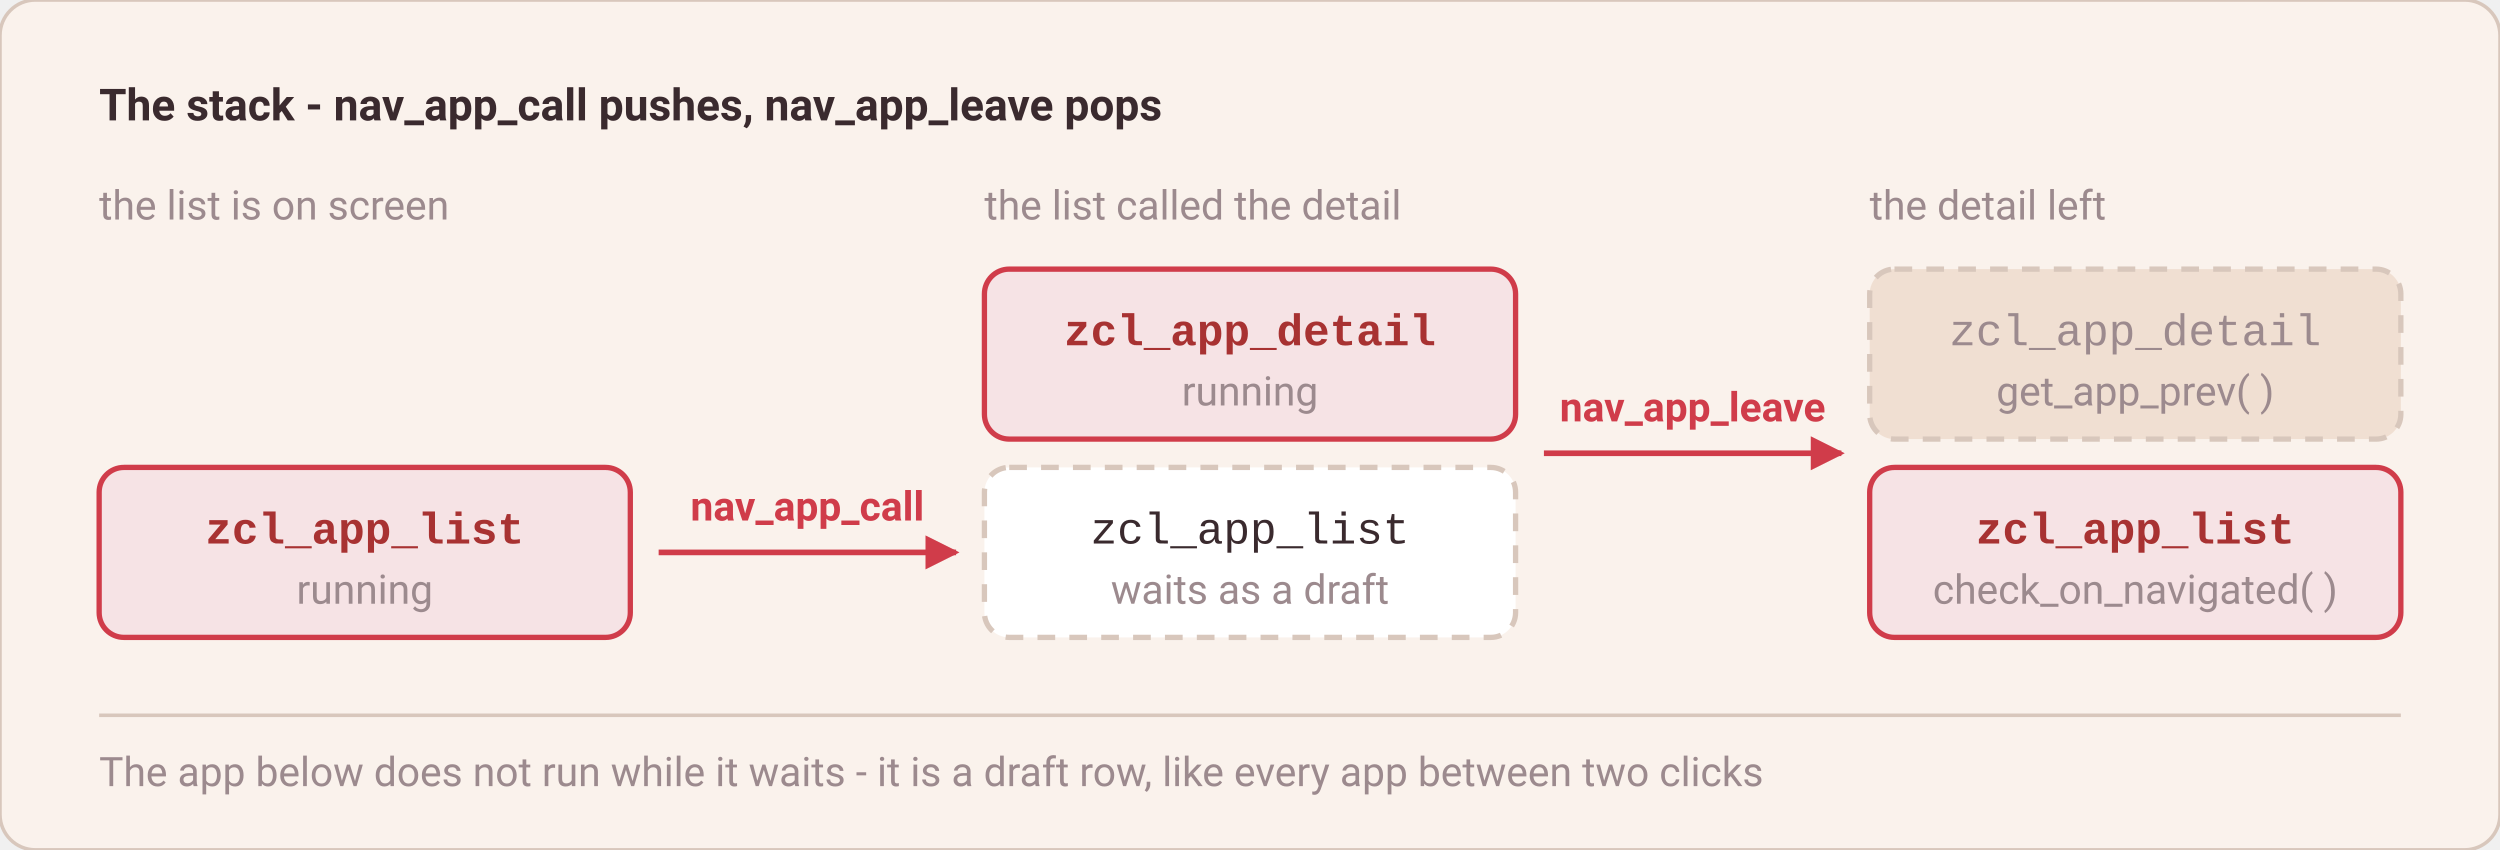
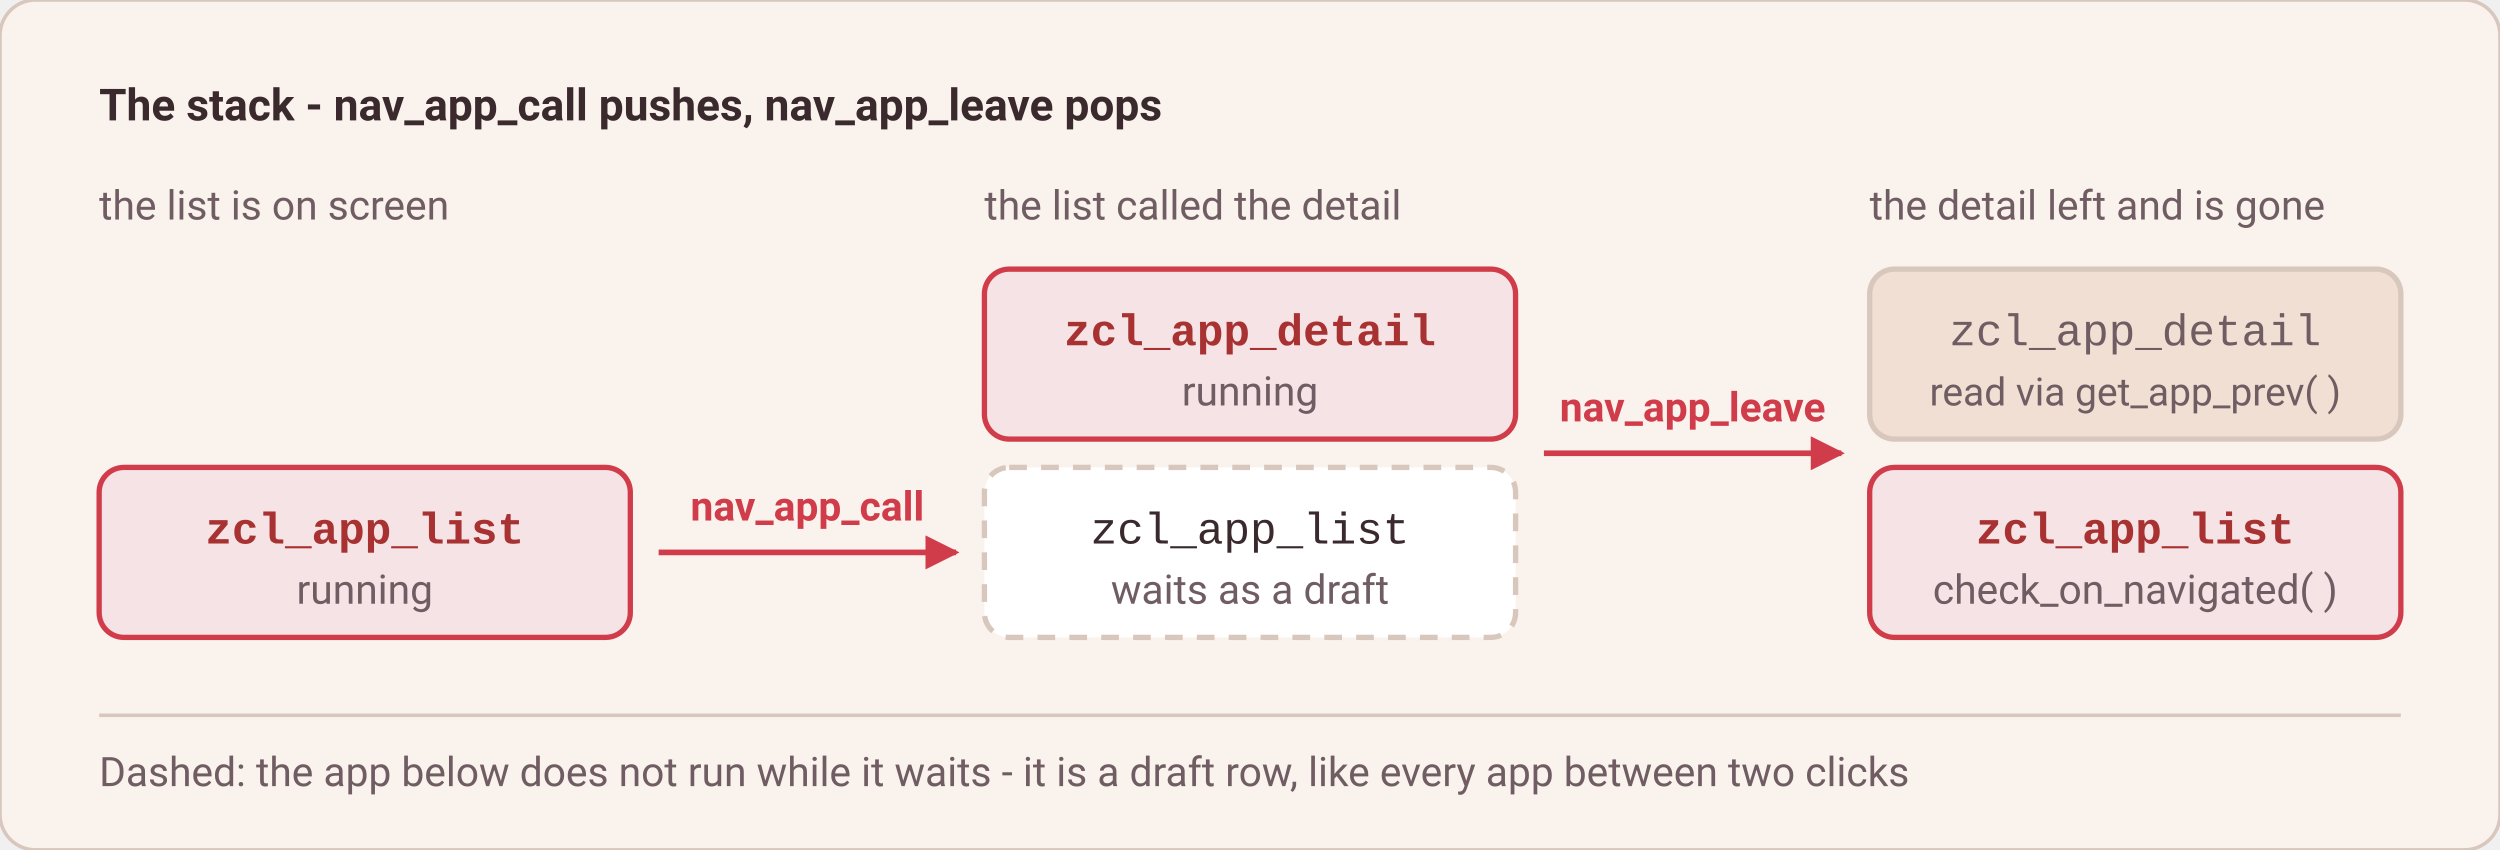
<svg xmlns="http://www.w3.org/2000/svg" viewBox="0 0 706 240" width="706" height="240" role="img">
-   <style data-dark="">@media (prefers-color-scheme:dark){[fill="#FAF2EC"]{fill:#172033}[fill="#F0DFD2"]{fill:#1e2940}[fill="#FFFFFF"]{fill:#0f1522}[fill="#3A2A2E"]{fill:#f1f4f9}[fill="#9C8A8E"]{fill:#9aa4b5}[fill="#F6E3E5"]{fill:#3a1d22}[fill="#D03C4A"]{fill:#f0606d}[fill="#A83232"]{fill:#ff8a95}[stroke="#D8C7BC"]{stroke:#34405a}[stroke="#9C8A8E"]{stroke:#6b778c}[stroke="#D03C4A"]{stroke:#f0606d}}</style>
+   <style data-dark="">@media (prefers-color-scheme:dark){[fill="#FAF2EC"]{fill:#172033}[fill="#F0DFD2"]{fill:#1e2940}[fill="#FFFFFF"]{fill:#0f1522}[fill="#3A2A2E"]{fill:#f1f4f9}[fill="#6F5D63"]{fill:#9aa4b5}[fill="#F6E3E5"]{fill:#3a1d22}[fill="#D03C4A"]{fill:#f0606d}[fill="#A83232"]{fill:#ff8a95}[stroke="#D8C7BC"]{stroke:#34405a}[stroke="#9C8A8E"]{stroke:#6b778c}[stroke="#D03C4A"]{stroke:#f0606d}}</style>
  <defs>
    <marker id="am" viewBox="0 0 10 10" refX="9" refY="5" markerWidth="6" markerHeight="6" orient="auto">
-       <path d="M0 0 L10 5 L0 10 z" fill="#9C8A8E" />
+       <path d="M0 0 L10 5 L0 10 z" fill="#6F5D63" />
    </marker>
    <marker id="ar" viewBox="0 0 10 10" refX="9" refY="5" markerWidth="6" markerHeight="6" orient="auto">
      <path d="M0 0 L10 5 L0 10 z" fill="#D03C4A" />
    </marker>
  </defs>
  <rect width="706" height="240" rx="10" fill="#FAF2EC" stroke="#D8C7BC" />
  <text x="28" y="34" font-family="-apple-system,BlinkMacSystemFont,'Segoe UI',Roboto,'Helvetica Neue',Arial,sans-serif" font-size="12.5" fill="#3A2A2E" font-weight="700" text-anchor="start">The stack - nav_app_call pushes, nav_app_leave pops</text>
-   <text x="28" y="62" font-family="-apple-system,BlinkMacSystemFont,'Segoe UI',Roboto,'Helvetica Neue',Arial,sans-serif" font-size="11.5" fill="#9C8A8E" font-weight="400" text-anchor="start">the list is on screen</text>
-   <text x="278" y="62" font-family="-apple-system,BlinkMacSystemFont,'Segoe UI',Roboto,'Helvetica Neue',Arial,sans-serif" font-size="11.5" fill="#9C8A8E" font-weight="400" text-anchor="start">the list called the detail</text>
-   <text x="528" y="62" font-family="-apple-system,BlinkMacSystemFont,'Segoe UI',Roboto,'Helvetica Neue',Arial,sans-serif" font-size="11.5" fill="#9C8A8E" font-weight="400" text-anchor="start">the detail left</text>
+   <text x="28" y="62" font-family="-apple-system,BlinkMacSystemFont,'Segoe UI',Roboto,'Helvetica Neue',Arial,sans-serif" font-size="11.5" fill="#6F5D63" font-weight="400" text-anchor="start">the list is on screen</text>
+   <text x="278" y="62" font-family="-apple-system,BlinkMacSystemFont,'Segoe UI',Roboto,'Helvetica Neue',Arial,sans-serif" font-size="11.5" fill="#6F5D63" font-weight="400" text-anchor="start">the list called the detail</text>
+   <text x="528" y="62" font-family="-apple-system,BlinkMacSystemFont,'Segoe UI',Roboto,'Helvetica Neue',Arial,sans-serif" font-size="11.5" fill="#6F5D63" font-weight="400" text-anchor="start">the detail left and is gone</text>
  <rect x="28" y="132" width="150" height="48" rx="7" fill="#F6E3E5" stroke="#D03C4A" stroke-width="1.5" />
  <text x="103" y="153.5" font-family="ui-monospace,SFMono-Regular,Menlo,Consolas,'Liberation Mono',monospace" font-size="12.5" fill="#A83232" font-weight="600" text-anchor="middle">zcl_app_list</text>
-   <text x="103" y="170.5" font-family="-apple-system,BlinkMacSystemFont,'Segoe UI',Roboto,'Helvetica Neue',Arial,sans-serif" font-size="11.5" fill="#9C8A8E" font-weight="400" text-anchor="middle">running</text>
+   <text x="103" y="170.5" font-family="-apple-system,BlinkMacSystemFont,'Segoe UI',Roboto,'Helvetica Neue',Arial,sans-serif" font-size="11.5" fill="#6F5D63" font-weight="400" text-anchor="middle">running</text>
  <rect x="278" y="76" width="150" height="48" rx="7" fill="#F6E3E5" stroke="#D03C4A" stroke-width="1.5" />
  <text x="353" y="97.5" font-family="ui-monospace,SFMono-Regular,Menlo,Consolas,'Liberation Mono',monospace" font-size="12.5" fill="#A83232" font-weight="600" text-anchor="middle">zcl_app_detail</text>
-   <text x="353" y="114.5" font-family="-apple-system,BlinkMacSystemFont,'Segoe UI',Roboto,'Helvetica Neue',Arial,sans-serif" font-size="11.5" fill="#9C8A8E" font-weight="400" text-anchor="middle">running</text>
+   <text x="353" y="114.5" font-family="-apple-system,BlinkMacSystemFont,'Segoe UI',Roboto,'Helvetica Neue',Arial,sans-serif" font-size="11.5" fill="#6F5D63" font-weight="400" text-anchor="middle">running</text>
  <rect x="278" y="132" width="150" height="48" rx="7" fill="#FFFFFF" stroke="#D8C7BC" stroke-width="1.5" stroke-dasharray="5 4" />
  <text x="353" y="153.5" font-family="ui-monospace,SFMono-Regular,Menlo,Consolas,'Liberation Mono',monospace" font-size="12.5" fill="#3A2A2E" font-weight="500" text-anchor="middle">zcl_app_list</text>
-   <text x="353" y="170.5" font-family="-apple-system,BlinkMacSystemFont,'Segoe UI',Roboto,'Helvetica Neue',Arial,sans-serif" font-size="11.5" fill="#9C8A8E" font-weight="400" text-anchor="middle">waits as a draft</text>
-   <rect x="528" y="76" width="150" height="48" rx="7" fill="#F0DFD2" stroke="#D8C7BC" stroke-width="1.5" stroke-dasharray="5 4" />
-   <text x="603" y="97.5" font-family="ui-monospace,SFMono-Regular,Menlo,Consolas,'Liberation Mono',monospace" font-size="12.5" fill="#9C8A8E" font-weight="500" text-anchor="middle">zcl_app_detail</text>
-   <text x="603" y="114.5" font-family="-apple-system,BlinkMacSystemFont,'Segoe UI',Roboto,'Helvetica Neue',Arial,sans-serif" font-size="11.5" fill="#9C8A8E" font-weight="400" text-anchor="middle">get_app_prev( )</text>
+   <text x="353" y="170.5" font-family="-apple-system,BlinkMacSystemFont,'Segoe UI',Roboto,'Helvetica Neue',Arial,sans-serif" font-size="11.5" fill="#6F5D63" font-weight="400" text-anchor="middle">waits as a draft</text>
+   <rect x="528" y="76" width="150" height="48" rx="7" fill="#F0DFD2" stroke="#D8C7BC" stroke-width="1.5" />
+   <text x="603" y="97.5" font-family="ui-monospace,SFMono-Regular,Menlo,Consolas,'Liberation Mono',monospace" font-size="12.5" fill="#6F5D63" font-weight="500" text-anchor="middle">zcl_app_detail</text>
+   <text x="603" y="114.5" font-family="-apple-system,BlinkMacSystemFont,'Segoe UI',Roboto,'Helvetica Neue',Arial,sans-serif" font-size="11" fill="#6F5D63" font-weight="400" text-anchor="middle">read via get_app_prev( )</text>
  <rect x="528" y="132" width="150" height="48" rx="7" fill="#F6E3E5" stroke="#D03C4A" stroke-width="1.5" />
  <text x="603" y="153.5" font-family="ui-monospace,SFMono-Regular,Menlo,Consolas,'Liberation Mono',monospace" font-size="12.5" fill="#A83232" font-weight="600" text-anchor="middle">zcl_app_list</text>
-   <text x="603" y="170.5" font-family="-apple-system,BlinkMacSystemFont,'Segoe UI',Roboto,'Helvetica Neue',Arial,sans-serif" font-size="11.5" fill="#9C8A8E" font-weight="400" text-anchor="middle">check_on_navigated( )</text>
+   <text x="603" y="170.5" font-family="-apple-system,BlinkMacSystemFont,'Segoe UI',Roboto,'Helvetica Neue',Arial,sans-serif" font-size="11.5" fill="#6F5D63" font-weight="400" text-anchor="middle">check_on_navigated( )</text>
  <line x1="186" y1="156" x2="270" y2="156" stroke="#D03C4A" stroke-width="1.6" marker-end="url(#ar)" />
  <text x="228" y="147" font-family="-apple-system,BlinkMacSystemFont,'Segoe UI',Roboto,'Helvetica Neue',Arial,sans-serif" font-size="11.5" fill="#D03C4A" font-weight="600" text-anchor="middle">nav_app_call</text>
  <line x1="436" y1="128" x2="520" y2="128" stroke="#D03C4A" stroke-width="1.6" marker-end="url(#ar)" />
  <text x="478" y="119" font-family="-apple-system,BlinkMacSystemFont,'Segoe UI',Roboto,'Helvetica Neue',Arial,sans-serif" font-size="11.5" fill="#D03C4A" font-weight="600" text-anchor="middle">nav_app_leave</text>
  <line x1="28" y1="202" x2="678" y2="202" stroke="#D8C7BC" />
-   <text x="28" y="222" font-family="-apple-system,BlinkMacSystemFont,'Segoe UI',Roboto,'Helvetica Neue',Arial,sans-serif" font-size="11.5" fill="#9C8A8E" font-weight="400" text-anchor="start">The app below does not run while it waits - it is a draft row, like every app between two clicks</text>
+   <text x="28" y="222" font-family="-apple-system,BlinkMacSystemFont,'Segoe UI',Roboto,'Helvetica Neue',Arial,sans-serif" font-size="11.5" fill="#6F5D63" font-weight="400" text-anchor="start">Dashed: the app below does not run while it waits - it is a draft row, like every app between two clicks</text>
</svg>
